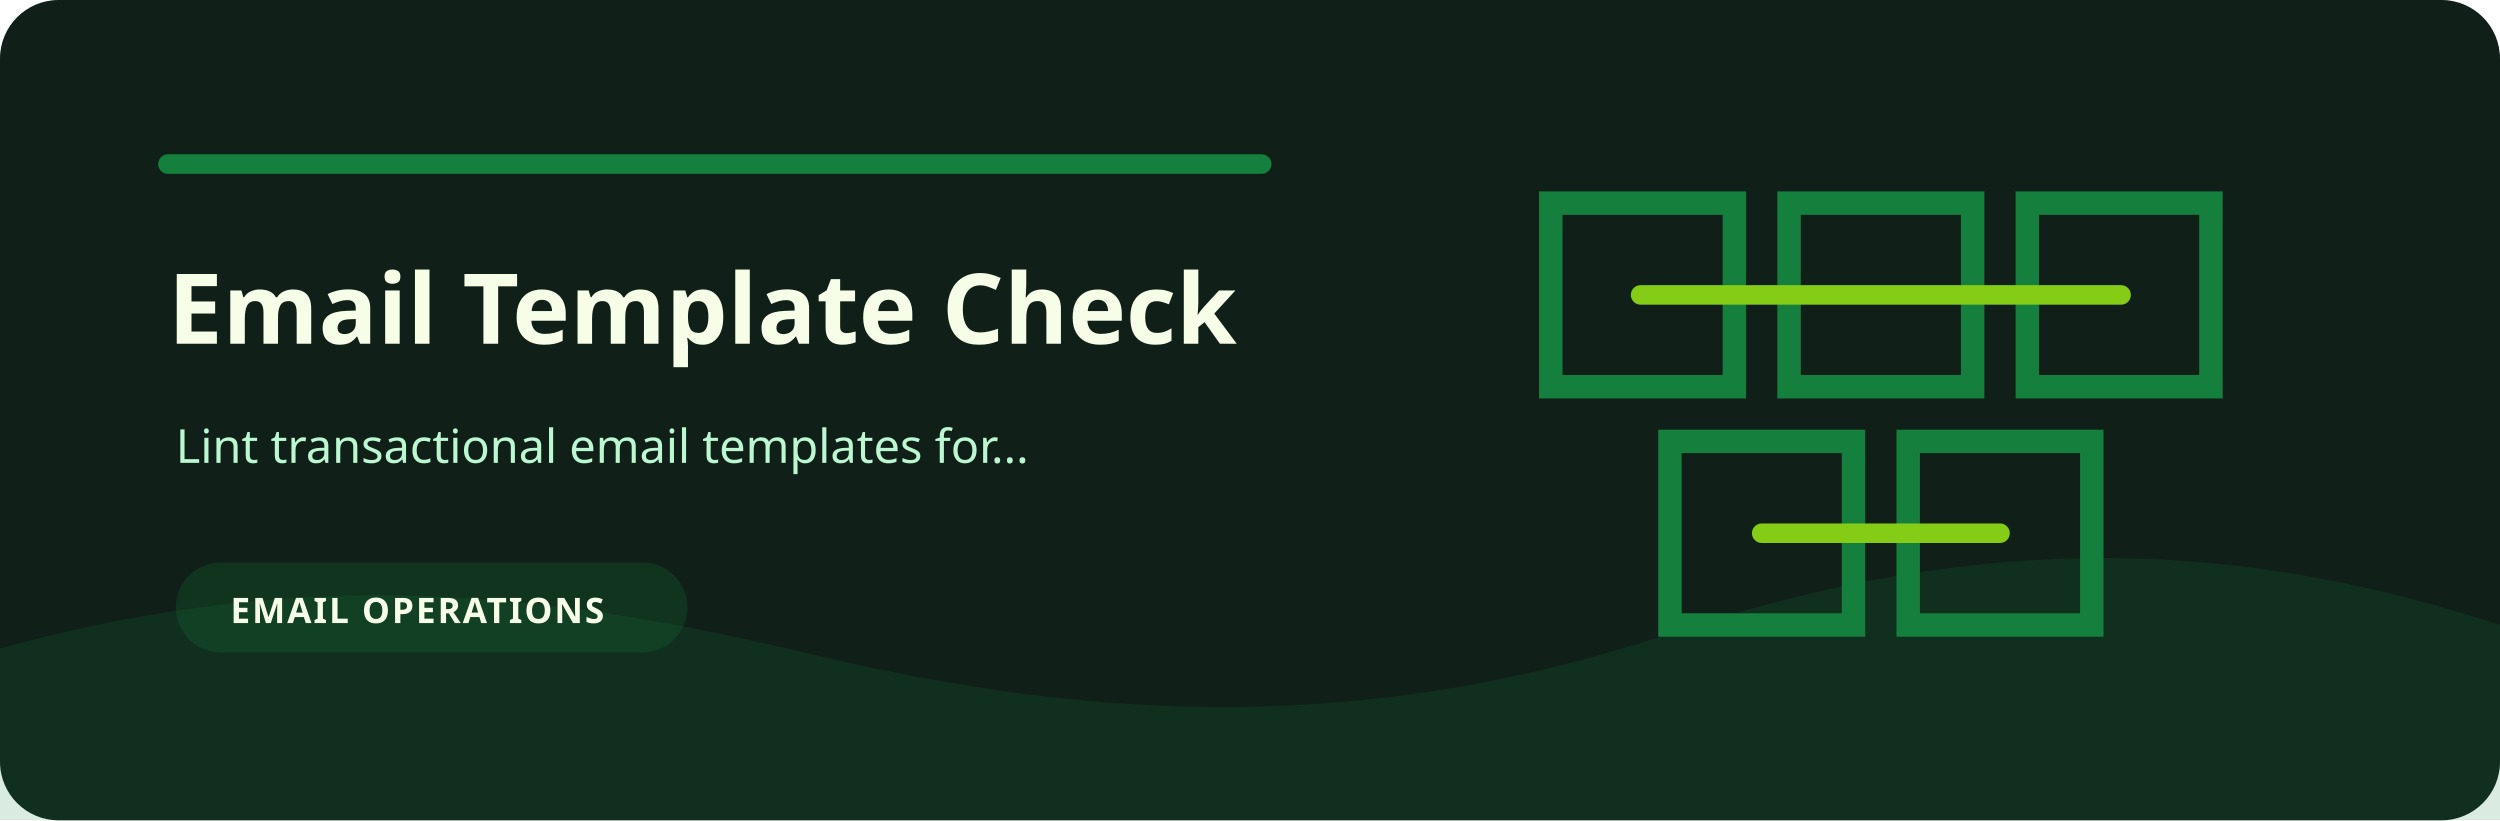
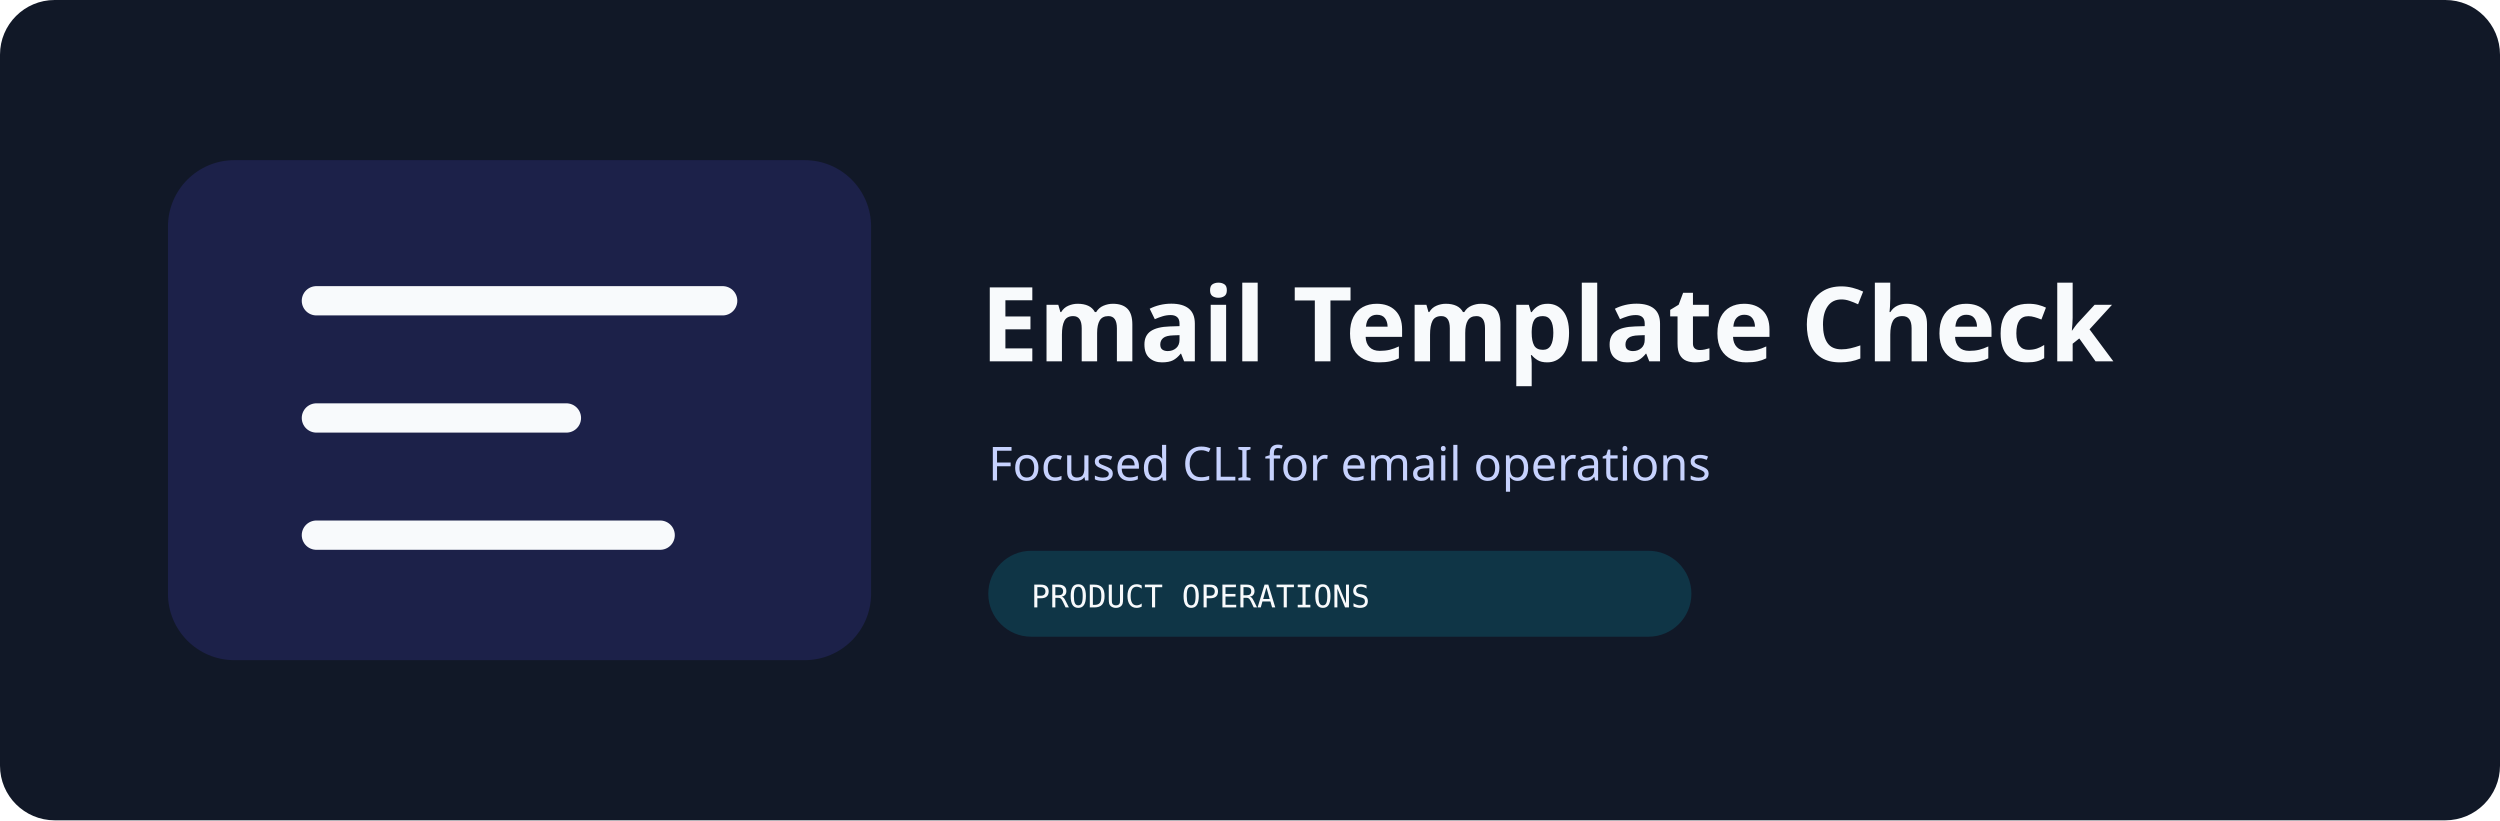
- <svg xmlns="http://www.w3.org/2000/svg" width="1280" height="420" viewBox="0 0 1280 420" fill="none" role="img" aria-label="Email Template Check project cover">
-   <rect width="1280" height="420" rx="30" fill="#102018" />
-   <path d="M0 332C168 286 293 306 420 336C560 369 699 376 853 325C1018 270 1148 277 1280 320V420H0V332Z" fill="#15803d" opacity=".16" />
-   <path d="M86 84h560" stroke="#15803d" stroke-width="10" stroke-linecap="round" />
-   <text x="86" y="176" fill="#f7fee7" font-family="DM Sans, ui-sans-serif, system-ui" font-size="50" font-weight="800">Email Template Check</text>
-   <text x="90" y="237" fill="#bbf7d0" font-family="DM Sans, ui-sans-serif, system-ui" font-size="24" font-weight="500">Lint transactional email templates for...</text>
-   <rect x="90" y="288" width="262" height="46" rx="23" fill="#15803d" opacity=".20" />
-   <text x="118" y="319" fill="#f7fee7" font-family="DM Sans, ui-sans-serif, system-ui" font-size="18" font-weight="800" letter-spacing="1">EMAIL OPERATIONS</text>
-   <path d="M794 104h94v94h-94zM916 104h94v94h-94zM1038 104h94v94h-94zM855 226h94v94h-94zM977 226h94v94h-94z" fill="none" stroke="#15803d" stroke-width="12" />
-   <path d="M840 151h246M902 273h122" stroke="#84cc16" stroke-width="10" stroke-linecap="round" />
+ <svg xmlns="http://www.w3.org/2000/svg" width="1280" height="420" viewBox="0 0 1280 420" fill="none" role="img" aria-label="Email Template Check cover">
+   <rect width="1280" height="420" rx="28" fill="#111827" />
+   <rect x="86" y="82" width="360" height="256" rx="34" fill="#4f46e5" opacity=".18" />
+   <path d="M162 154h208M162 214h128M162 274h176" stroke="#f8fafc" stroke-width="15" stroke-linecap="round" />
+   <text x="502" y="185" fill="#f8fafc" font-family="Aptos, Segoe UI, ui-sans-serif, system-ui" font-size="53" font-weight="800">Email Template Check</text>
+   <text x="506" y="246" fill="#c7d2fe" font-family="Aptos, Segoe UI, ui-sans-serif, system-ui" font-size="24">Focused CLI for email operations</text>
+   <rect x="506" y="282" width="360" height="44" rx="22" fill="#06b6d4" opacity=".18" />
+   <text x="528" y="311" fill="#f8fafc" font-family="ui-monospace, SFMono-Regular, Menlo, monospace" font-size="16">PRODUCT OPERATIONS</text>
</svg>
